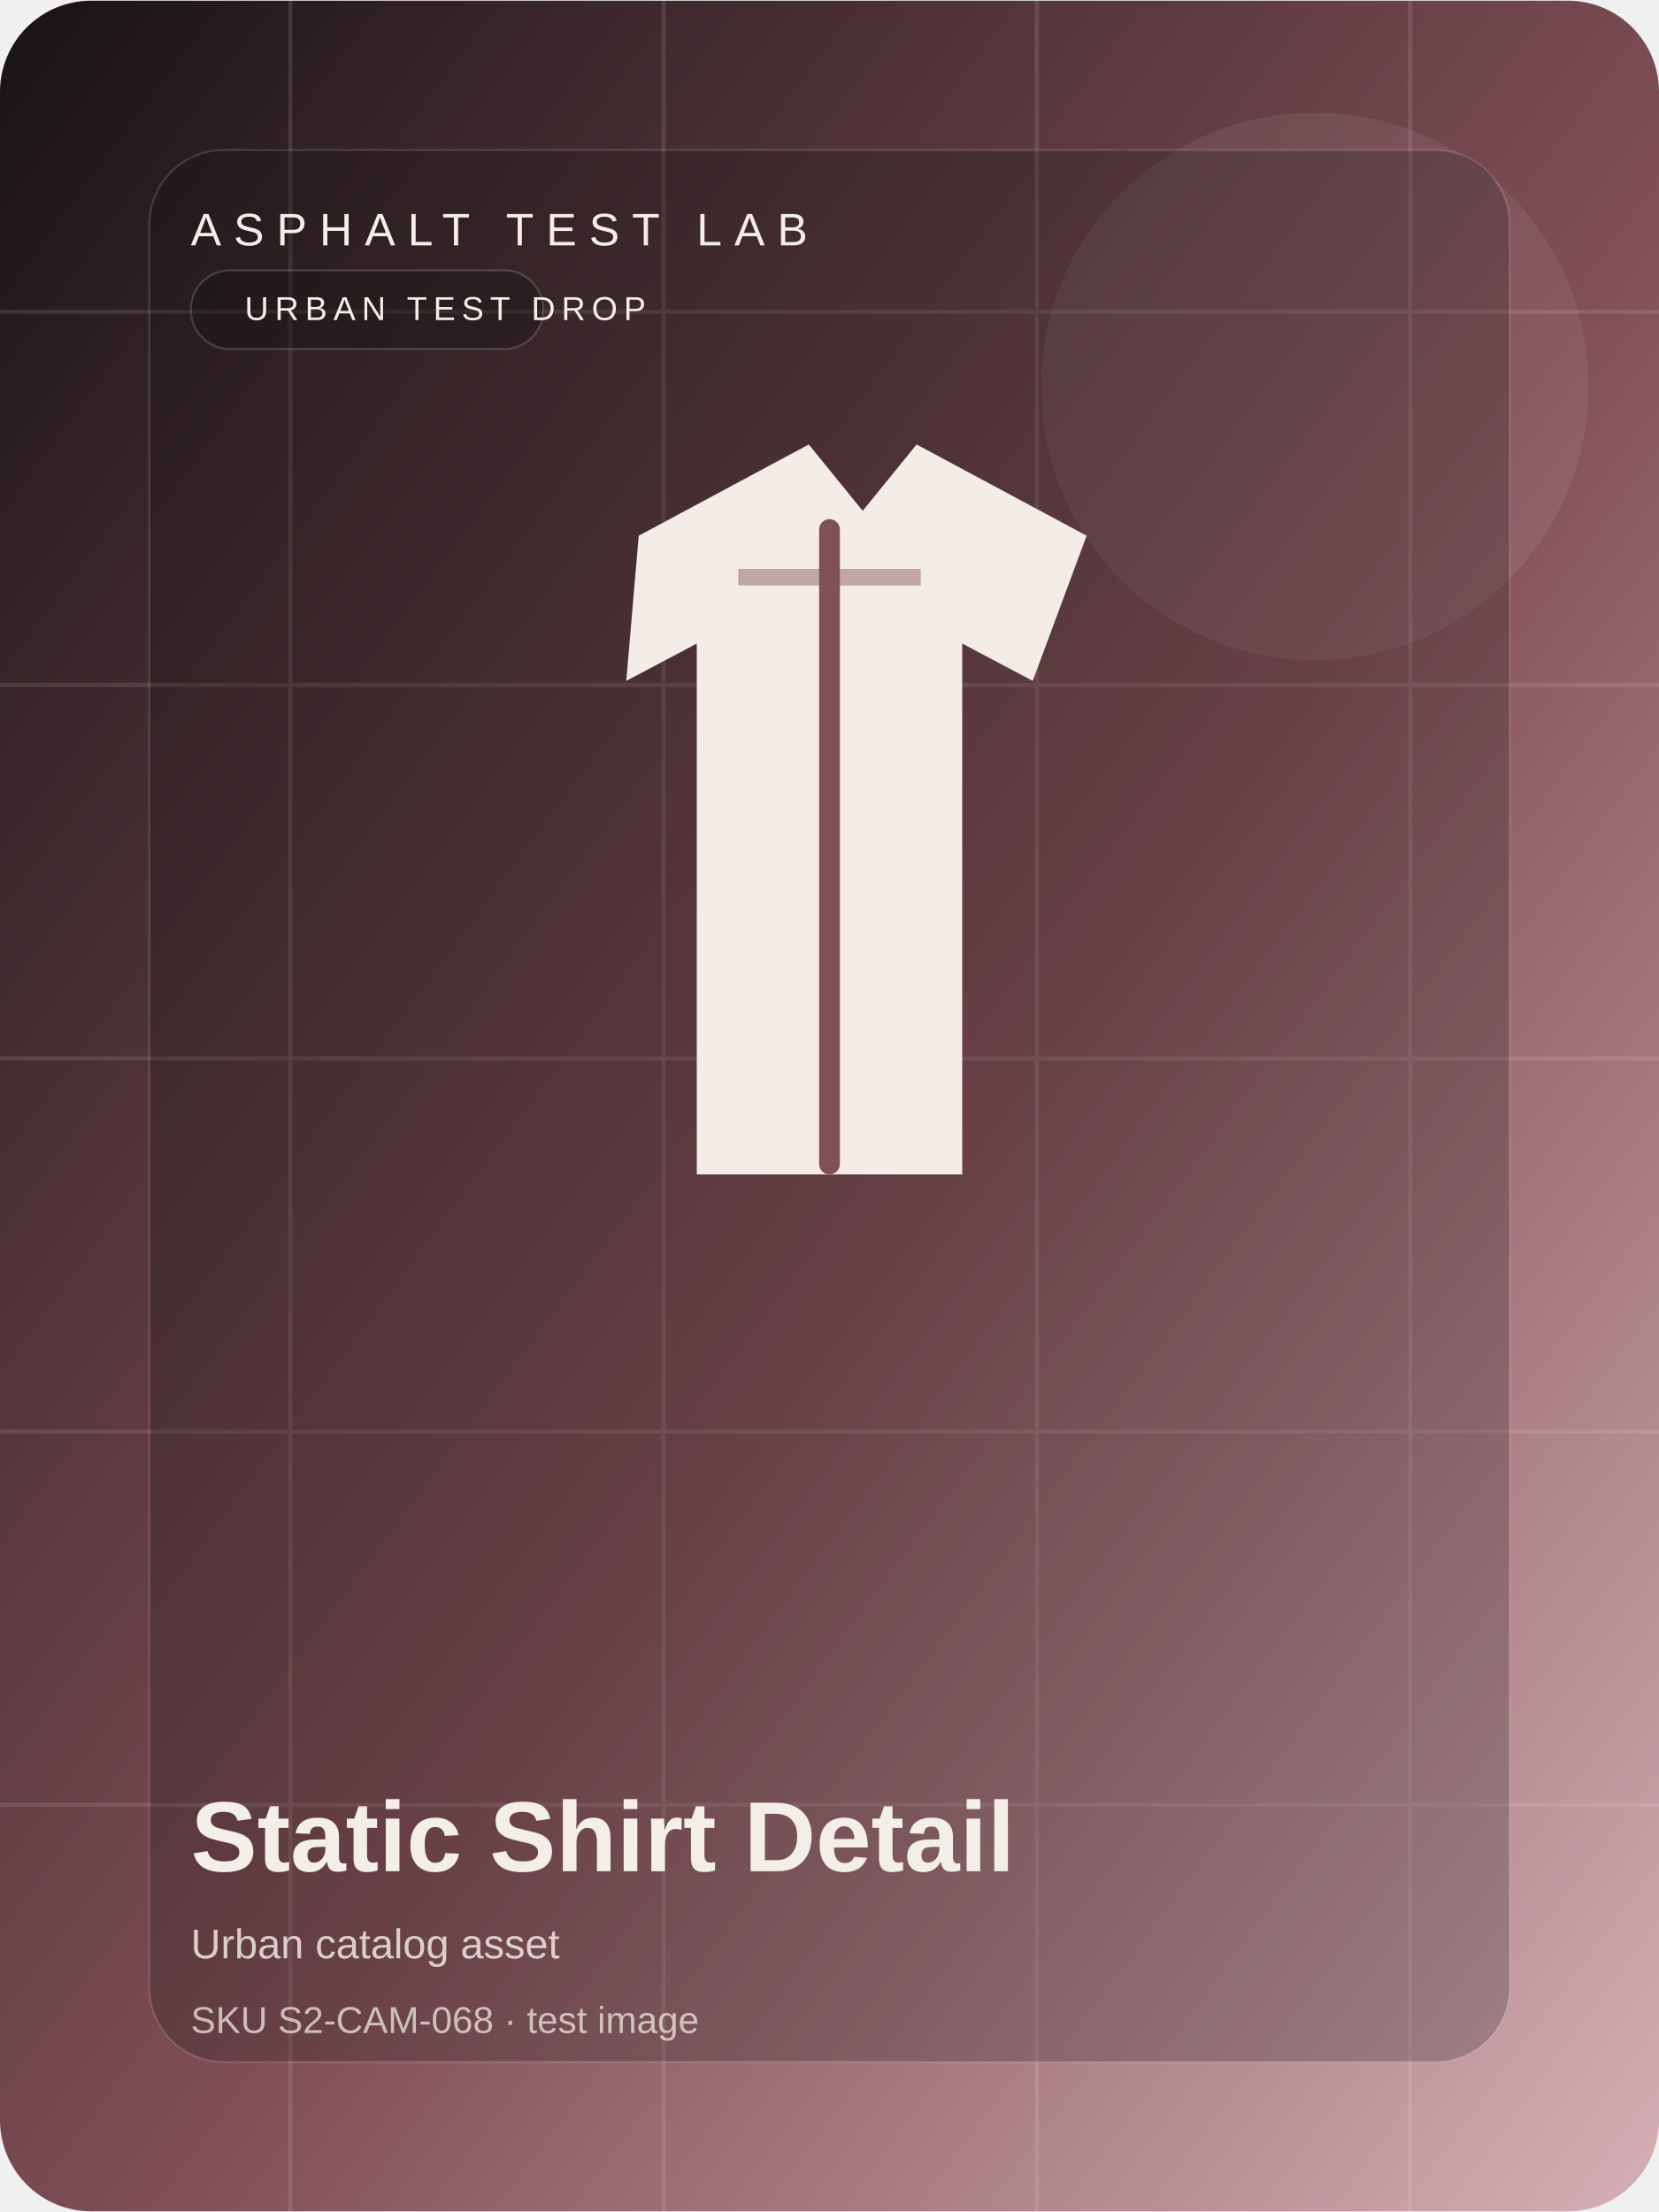
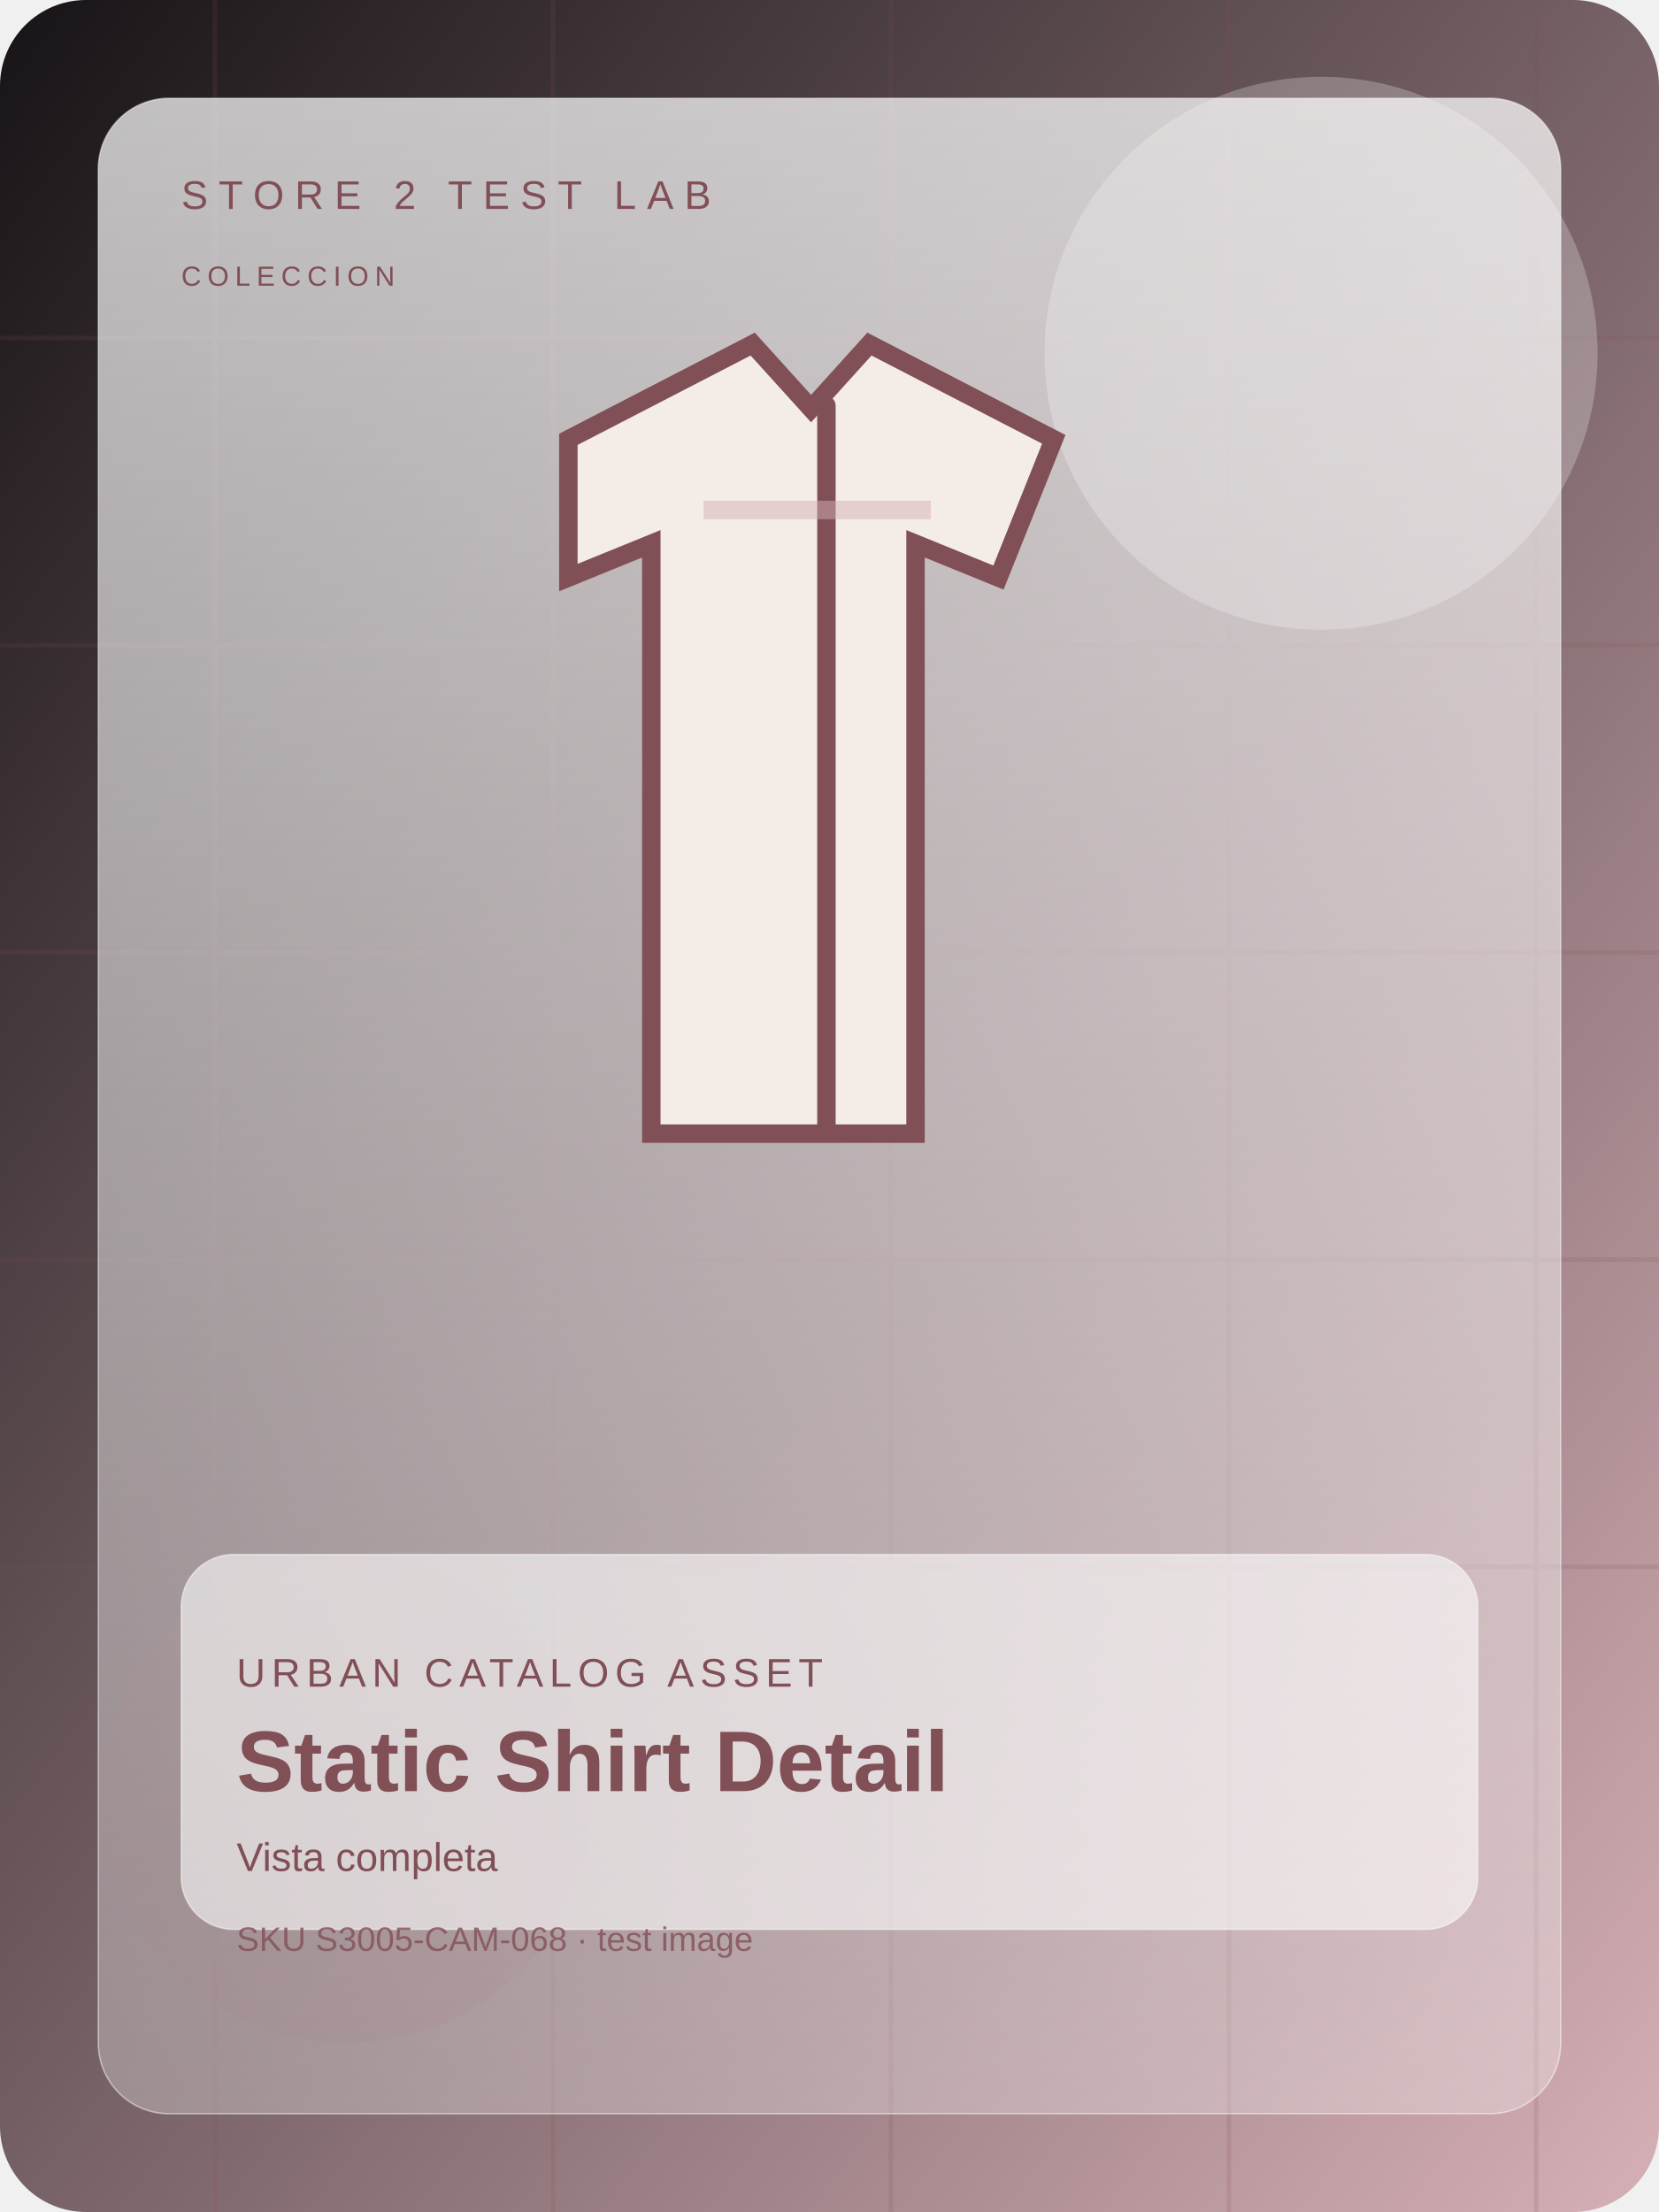
- <svg xmlns="http://www.w3.org/2000/svg" width="1200" height="1600" viewBox="0 0 800 1066" fill="none">
+ <svg xmlns="http://www.w3.org/2000/svg" width="1200" height="1600" viewBox="0 0 1080 1440" fill="none">
  <defs>
    <linearGradient id="bg" x1="0" y1="0" x2="1" y2="1">
      <stop offset="0%" stop-color="#171316" />
-       <stop offset="55%" stop-color="#814f56" />
      <stop offset="100%" stop-color="#d6b0b6" />
    </linearGradient>
    <linearGradient id="panel" x1="0" y1="0" x2="0" y2="1">
-       <stop offset="0%" stop-color="rgba(255,255,255,0.14)" />
-       <stop offset="100%" stop-color="rgba(255,255,255,0.02)" />
+       <stop offset="0%" stop-color="rgba(255,255,255,0.72)" />
+       <stop offset="100%" stop-color="rgba(255,255,255,0.28)" />
    </linearGradient>
  </defs>
-   <rect width="800" height="1066" rx="44" fill="url(#bg)" />
-   <g opacity="0.12" stroke="#f3eee7" stroke-width="2">
-     <path d="M0 150h800" />
-     <path d="M0 330h800" />
-     <path d="M0 510h800" />
-     <path d="M0 690h800" />
-     <path d="M0 870h800" />
-     <path d="M140 0v1066" />
-     <path d="M320 0v1066" />
-     <path d="M500 0v1066" />
-     <path d="M680 0v1066" />
+   <rect width="1080" height="1440" rx="56" fill="url(#bg)" />
+   <g opacity="0.16" stroke="#814f56" stroke-width="3">
+     <path d="M0 220h1080" />
+     <path d="M0 420h1080" />
+     <path d="M0 620h1080" />
+     <path d="M0 820h1080" />
+     <path d="M0 1020h1080" />
+     <path d="M140 0v1440" />
+     <path d="M360 0v1440" />
+     <path d="M580 0v1440" />
+     <path d="M800 0v1440" />
+     <path d="M1000 0v1440" />
  </g>
-   <circle cx="634" cy="186" r="132" fill="#ffffff" opacity="0.07" />
-   <rect x="72" y="72" width="656" height="922" rx="36" fill="#0f0f0f" fill-opacity="0.22" stroke="rgba(255,255,255,0.14)" />
-   <text x="92" y="118" fill="#f3eee7" font-size="22" font-family="Arial, sans-serif" letter-spacing="6">ASPHALT TEST LAB</text>
-   <text x="92" y="902" fill="#f3eee7" font-size="48" font-weight="700" font-family="Arial, sans-serif">Static Shirt Detail</text>
-   <text x="92" y="944" fill="rgba(243,238,231,0.82)" font-size="20" font-family="Arial, sans-serif">Urban catalog asset</text>
-   <text x="92" y="980" fill="rgba(243,238,231,0.72)" font-size="18" font-family="Arial, sans-serif">SKU S2-CAM-068 · test image</text>
-   <g transform="translate(0 80)">
-     <path d="M308 178l82-44 26 32 26-32 82 44-26 70-34-18v256H336V230l-34 18z" fill="#f4ede7" />
-     <rect x="395" y="170" width="10" height="316" rx="5" fill="#814f56" />
-     <path d="M356 198h88" stroke="#814f56" stroke-width="8" opacity="0.45" />
+   <circle cx="860" cy="230" r="180" fill="#ffffff" opacity="0.24" />
+   <circle cx="226" cy="1170" r="160" fill="#814f56" opacity="0.15" />
+   <rect x="64" y="64" width="952" height="1312" rx="46" fill="url(#panel)" stroke="rgba(255,255,255,0.46)" />
+   <text x="118" y="136" fill="#814f56" font-size="26" font-family="Arial, sans-serif" letter-spacing="7">STORE 2 TEST LAB</text>
+   <text x="118" y="186" fill="#814f56" font-size="18" font-family="Arial, sans-serif" letter-spacing="4">COLECCION</text>
+   <g transform="translate(0 28)">
+     <path d="M370 258l120-62 38 42 38-42 120 62-36 90-54-22v384H424V326l-54 22z" fill="#f4ede7" stroke="#814f56" stroke-width="12" />
+     <rect x="532" y="230" width="12" height="480" rx="6" fill="#814f56" />
+     <path d="M458 304h148" stroke="#d6b0b6" stroke-width="12" opacity="0.5" />
  </g>
-   <rect x="92" y="130" width="170" height="38" rx="19" fill="#111111" fill-opacity="0.32" stroke="rgba(255,255,255,0.16)" />
-   <text x="118" y="154" fill="#f3eee7" font-size="16" font-family="Arial, sans-serif" letter-spacing="3">URBAN TEST DROP</text>
+   <rect x="118" y="1012" width="844" height="244" rx="34" fill="rgba(255,255,255,0.58)" stroke="rgba(255,255,255,0.48)" />
+   <text x="154" y="1098" fill="#814f56" font-size="26" font-family="Arial, sans-serif" letter-spacing="4">URBAN CATALOG ASSET</text>
+   <text x="154" y="1166" fill="#814f56" font-size="56" font-weight="700" font-family="Arial, sans-serif">Static Shirt Detail</text>
+   <text x="154" y="1218" fill="#814f56" font-size="26" font-family="Arial, sans-serif">Vista completa</text>
+   <text x="154" y="1270" fill="#814f56" font-size="22" font-family="Arial, sans-serif" opacity="0.8">SKU S3005-CAM-068 · test image</text>
</svg>
